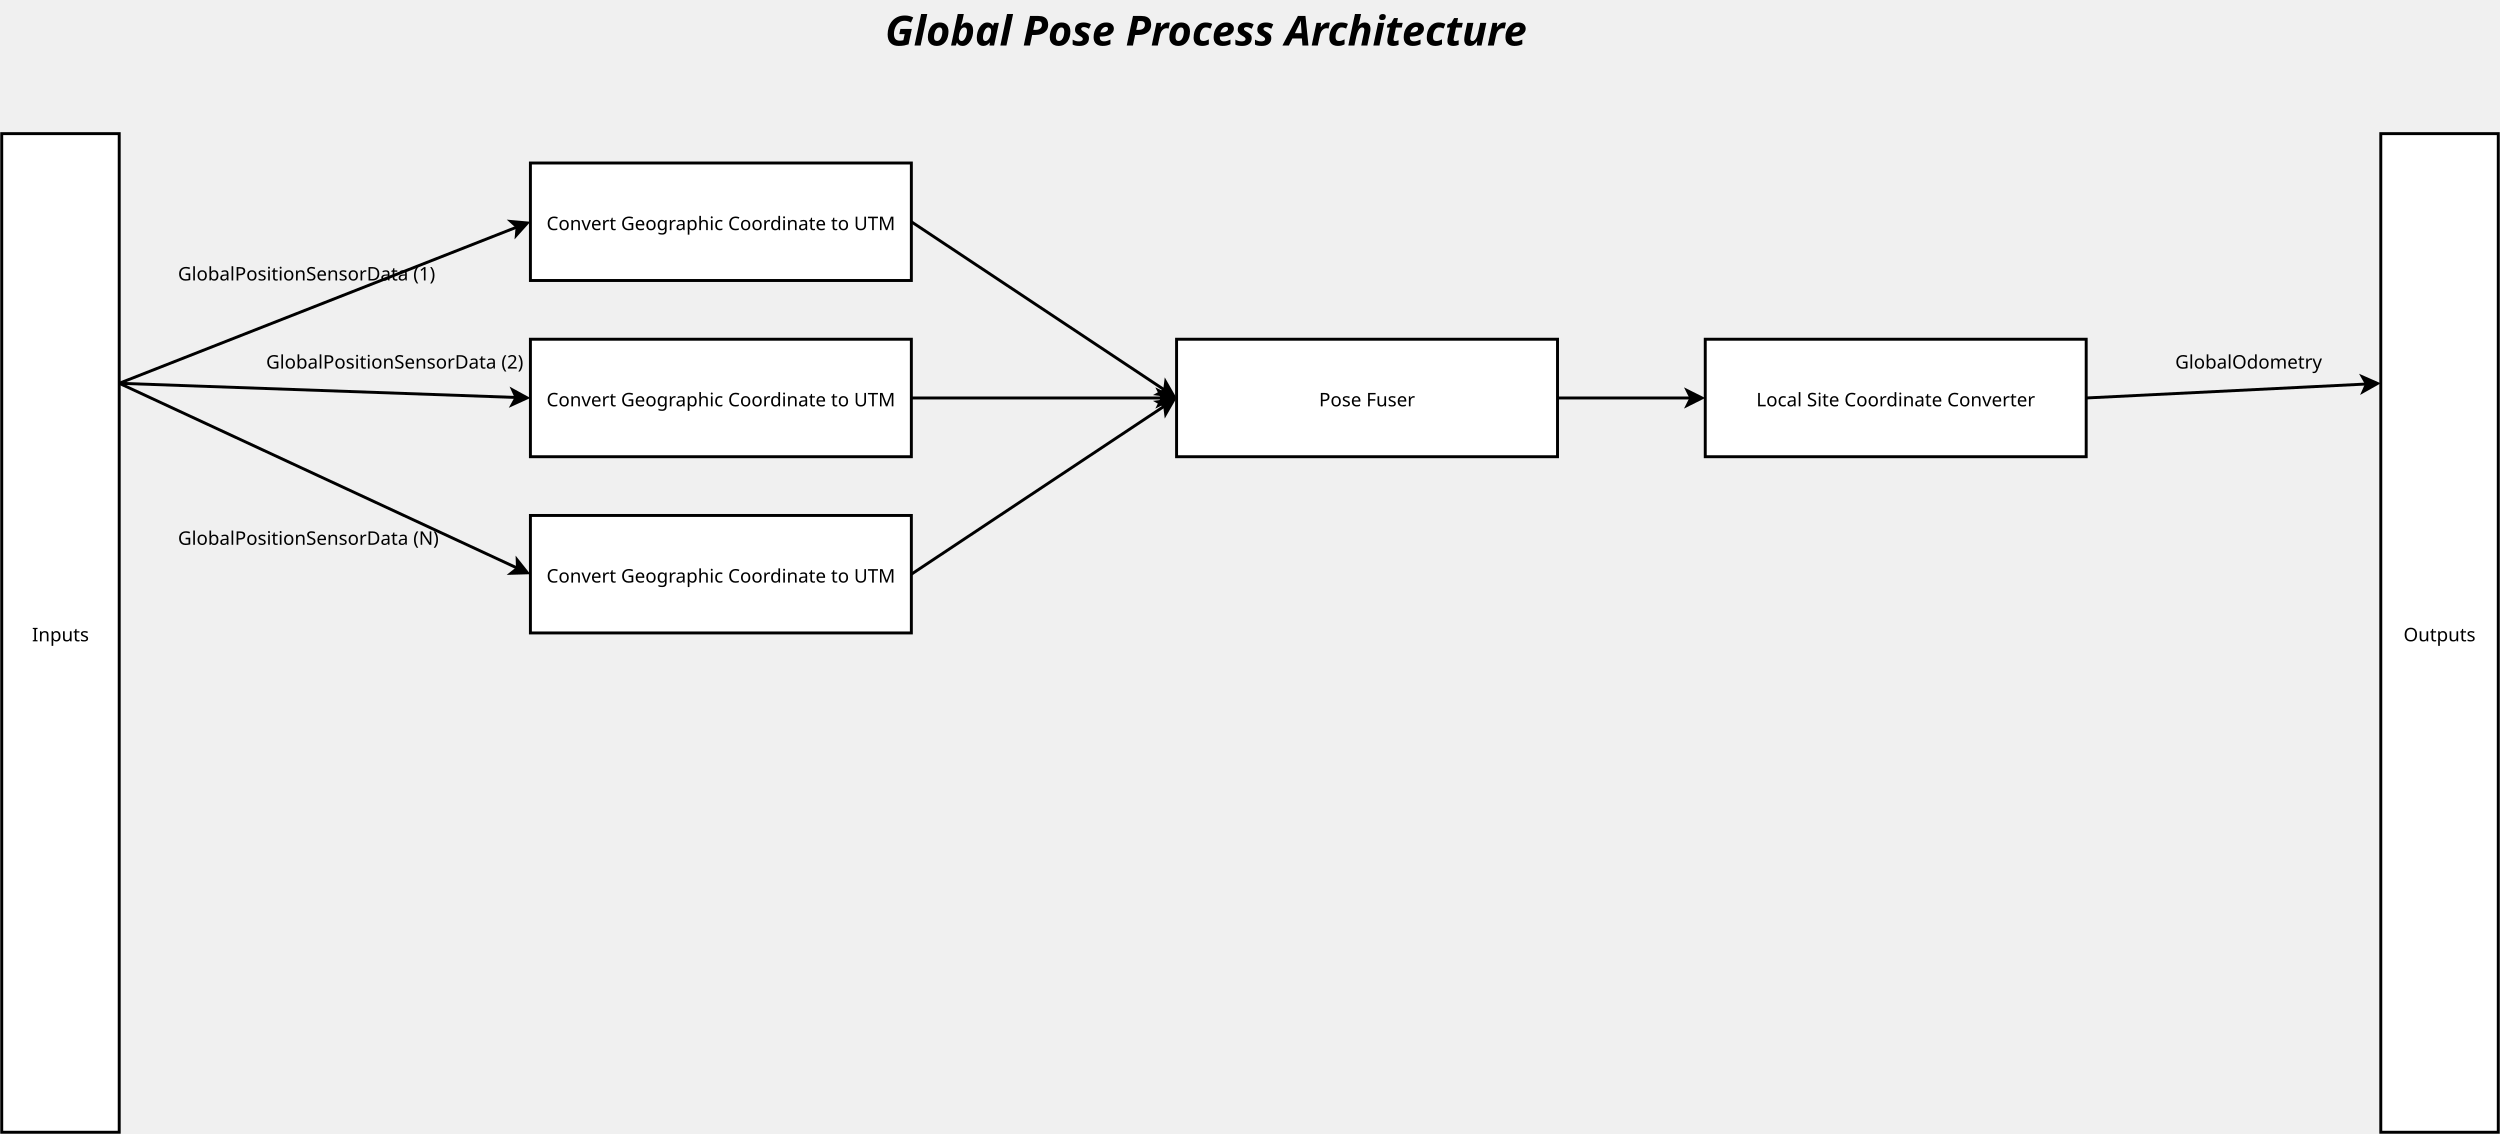
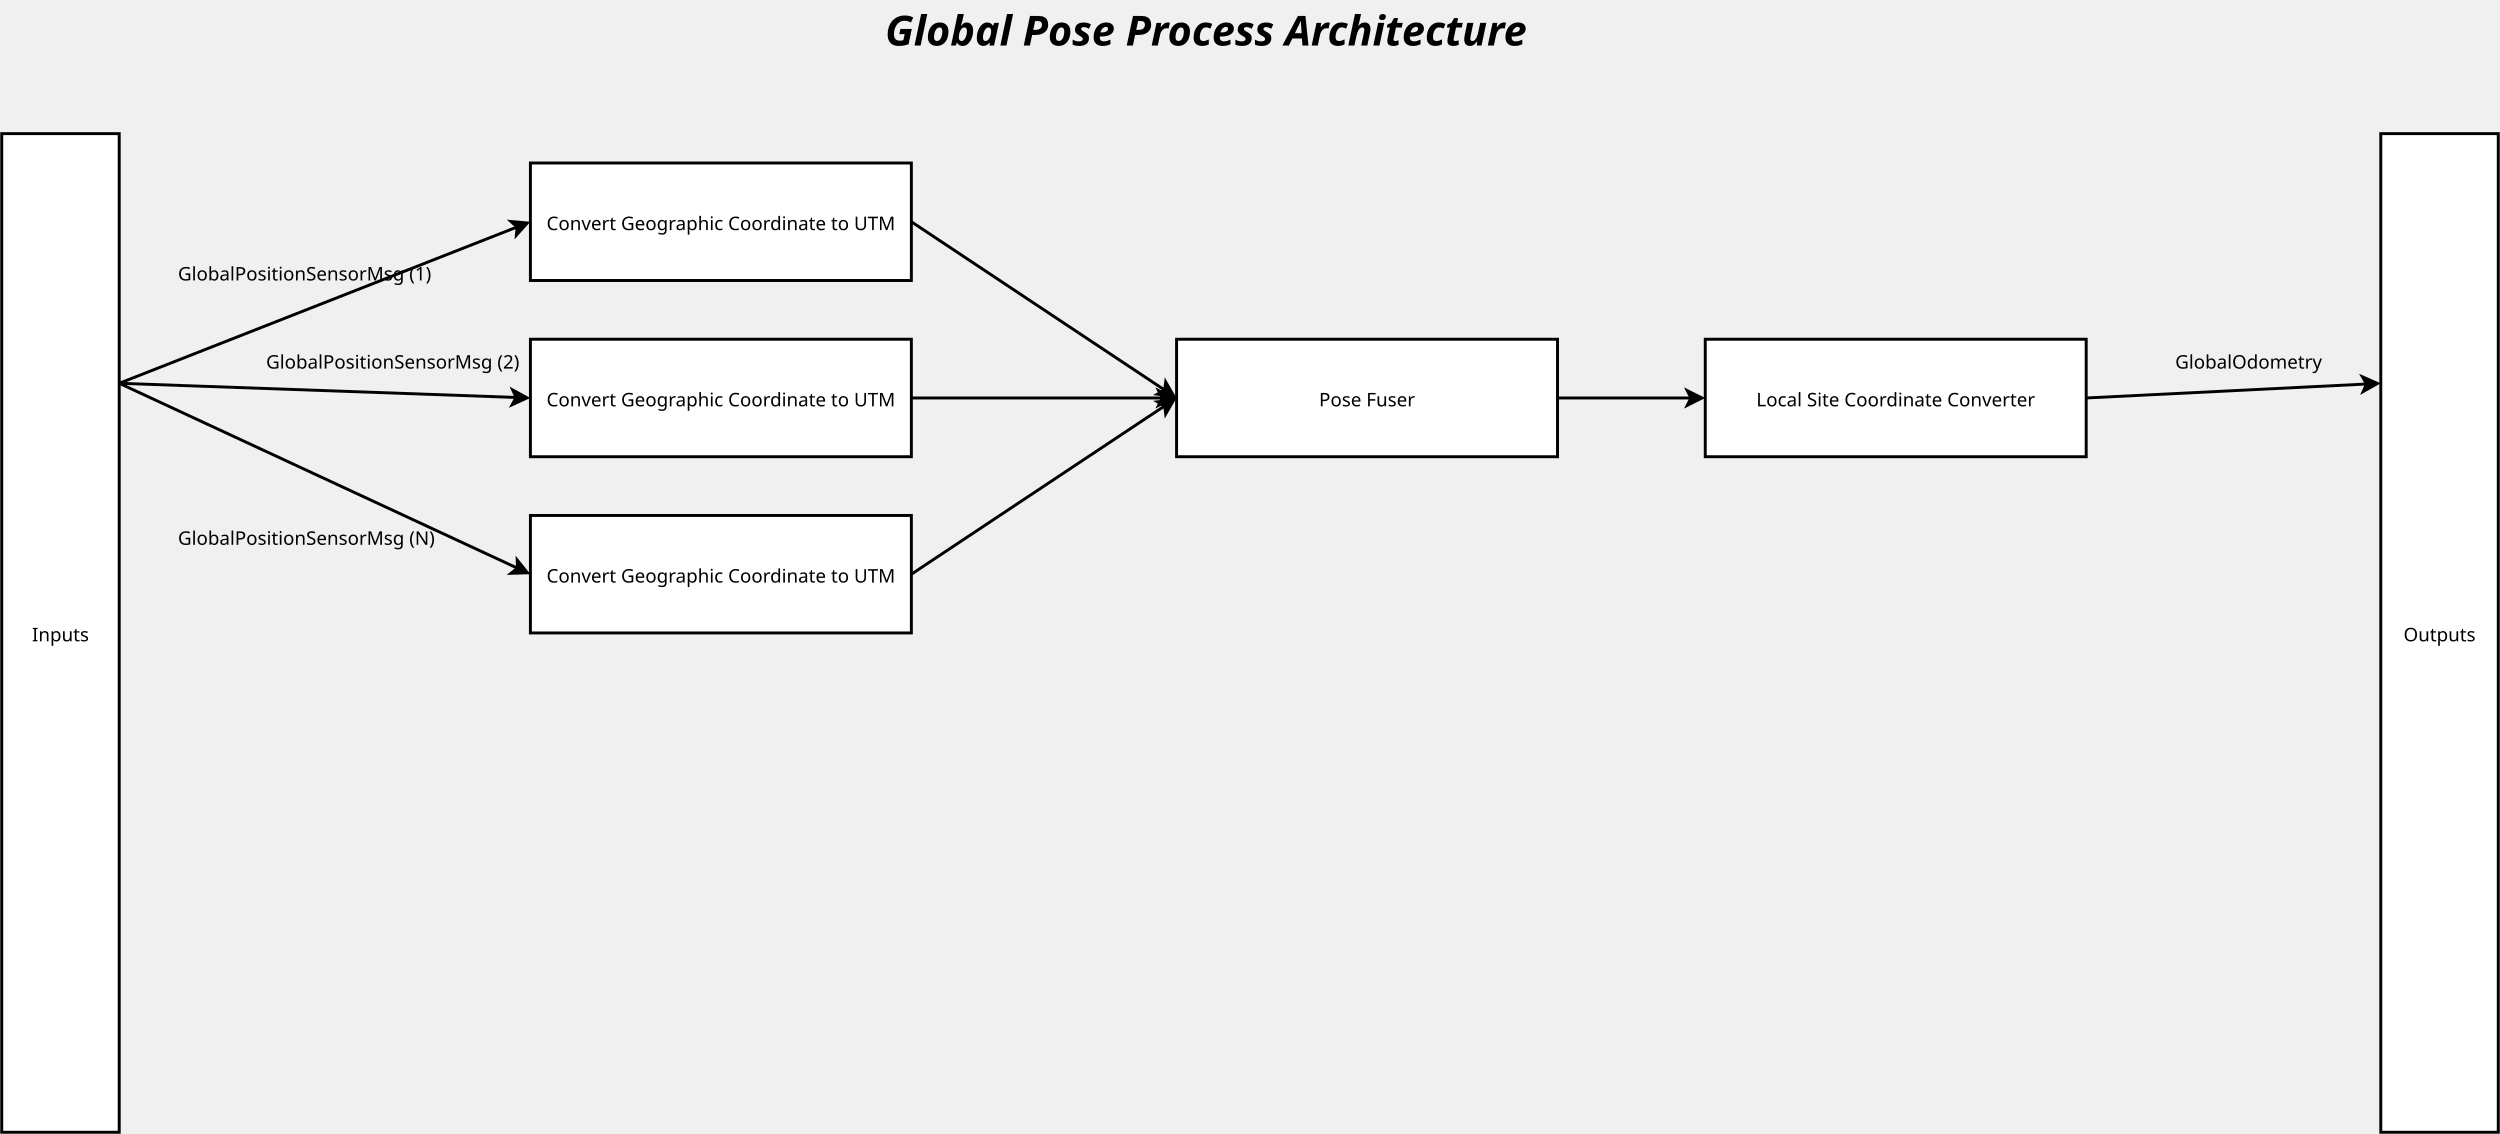
<svg xmlns="http://www.w3.org/2000/svg" width="86cm" height="39cm" viewBox="-161 -291 1702 772">
  <g id="Background">
    <text font-size="28.222" style="fill: #000000; fill-opacity: 1; stroke: none;text-anchor:middle;font-family:Sans;font-style:italic;font-weight:700" x="660" y="-260">
      <tspan x="660" y="-260">Global Pose Process Architecture</tspan>
    </text>
    <g>
      <line style="fill: none; stroke-opacity: 1; stroke-width: 2; stroke: #000000" x1="-80" y1="-30" x2="190.938" y2="-136.44" />
      <polygon style="fill: #000000; fill-opacity: 1; stroke-opacity: 1; stroke-width: 2; stroke: #000000" fill-rule="evenodd" points="197.919,-139.182 190.44,-130.872 190.938,-136.44 186.783,-140.18 " />
    </g>
    <g>
      <rect style="fill: #ffffff; fill-opacity: 1; stroke-opacity: 1; stroke-width: 2; stroke: #000000" x="1460" y="-200" width="80" height="680" rx="0" ry="0" />
      <text font-size="12.8" style="fill: #000000; fill-opacity: 1; stroke: none;text-anchor:middle;font-family:sans-serif;font-style:normal;font-weight:normal" x="1500" y="145.7">
        <tspan x="1500" y="145.7">Outputs</tspan>
      </text>
    </g>
    <g>
      <line style="fill: none; stroke-opacity: 1; stroke-width: 2; stroke: #000000" x1="1259.4" y1="-20" x2="1450.28" y2="-29.515" />
      <polygon style="fill: #000000; fill-opacity: 1; stroke-opacity: 1; stroke-width: 2; stroke: #000000" fill-rule="evenodd" points="1457.77,-29.889 1448.03,-24.397 1450.28,-29.515 1447.53,-34.385 " />
    </g>
    <text font-size="12.8" style="fill: #000000; fill-opacity: 1; stroke: none;text-anchor:start;font-family:sans-serif;font-style:normal;font-weight:normal" x="1320" y="-40">
      <tspan x="1320" y="-40">GlobalOdometry</tspan>
    </text>
    <g>
      <rect style="fill: #ffffff; fill-opacity: 1; stroke-opacity: 1; stroke-width: 2; stroke: #000000" x="-160" y="-200" width="80" height="680" rx="0" ry="0" />
      <text font-size="12.8" style="fill: #000000; fill-opacity: 1; stroke: none;text-anchor:middle;font-family:sans-serif;font-style:normal;font-weight:normal" x="-120" y="145.7">
        <tspan x="-120" y="145.7">Inputs</tspan>
      </text>
    </g>
    <text font-size="12.8" style="fill: #000000; fill-opacity: 1; stroke: none;text-anchor:start;font-family:sans-serif;font-style:normal;font-weight:normal" x="-40" y="-100">
-       <tspan x="-40" y="-100">GlobalPositionSensorData (1)</tspan>
+       <tspan x="-40" y="-100">GlobalPositionSensorMsg (1)</tspan>
    </text>
    <g>
      <rect style="fill: #ffffff; fill-opacity: 1; stroke-opacity: 1; stroke-width: 2; stroke: #000000" x="200" y="-180" width="259.4" height="80" rx="0" ry="0" />
      <text font-size="12.8" style="fill: #000000; fill-opacity: 1; stroke: none;text-anchor:middle;font-family:sans-serif;font-style:normal;font-weight:normal" x="329.7" y="-134.3">
        <tspan x="329.7" y="-134.3">Convert Geographic Coordinate to UTM</tspan>
      </text>
    </g>
    <g>
      <rect style="fill: #ffffff; fill-opacity: 1; stroke-opacity: 1; stroke-width: 2; stroke: #000000" x="640" y="-60" width="259.4" height="80" rx="0" ry="0" />
      <text font-size="12.8" style="fill: #000000; fill-opacity: 1; stroke: none;text-anchor:middle;font-family:sans-serif;font-style:normal;font-weight:normal" x="769.7" y="-14.3">
        <tspan x="769.7" y="-14.3">Pose Fuser</tspan>
      </text>
    </g>
    <g>
      <rect style="fill: #ffffff; fill-opacity: 1; stroke-opacity: 1; stroke-width: 2; stroke: #000000" x="200" y="-60" width="259.4" height="80" rx="0" ry="0" />
      <text font-size="12.8" style="fill: #000000; fill-opacity: 1; stroke: none;text-anchor:middle;font-family:sans-serif;font-style:normal;font-weight:normal" x="329.7" y="-14.3">
        <tspan x="329.7" y="-14.3">Convert Geographic Coordinate to UTM</tspan>
      </text>
    </g>
    <g>
      <line style="fill: none; stroke-opacity: 1; stroke-width: 2; stroke: #000000" x1="-80" y1="-30" x2="190.27" y2="-20.348" />
      <polygon style="fill: #000000; fill-opacity: 1; stroke-opacity: 1; stroke-width: 2; stroke: #000000" fill-rule="evenodd" points="197.765,-20.08 187.593,-15.44 190.27,-20.348 187.95,-25.433 " />
    </g>
    <text font-size="12.8" style="fill: #000000; fill-opacity: 1; stroke: none;text-anchor:start;font-family:sans-serif;font-style:normal;font-weight:normal" x="20" y="-40">
-       <tspan x="20" y="-40">GlobalPositionSensorData (2)</tspan>
+       <tspan x="20" y="-40">GlobalPositionSensorMsg (2)</tspan>
    </text>
    <g>
      <rect style="fill: #ffffff; fill-opacity: 1; stroke-opacity: 1; stroke-width: 2; stroke: #000000" x="200" y="60" width="259.4" height="80" rx="0" ry="0" />
      <text font-size="12.8" style="fill: #000000; fill-opacity: 1; stroke: none;text-anchor:middle;font-family:sans-serif;font-style:normal;font-weight:normal" x="329.7" y="105.7">
        <tspan x="329.7" y="105.7">Convert Geographic Coordinate to UTM</tspan>
      </text>
    </g>
    <g>
      <line style="fill: none; stroke-opacity: 1; stroke-width: 2; stroke: #000000" x1="-80" y1="-30" x2="191.169" y2="95.9" />
      <polygon style="fill: #000000; fill-opacity: 1; stroke-opacity: 1; stroke-width: 2; stroke: #000000" fill-rule="evenodd" points="197.972,99.058 186.796,99.382 191.169,95.9 191.007,90.312 " />
    </g>
    <text font-size="12.8" style="fill: #000000; fill-opacity: 1; stroke: none;text-anchor:start;font-family:sans-serif;font-style:normal;font-weight:normal" x="-40" y="80">
-       <tspan x="-40" y="80">GlobalPositionSensorData (N)</tspan>
+       <tspan x="-40" y="80">GlobalPositionSensorMsg (N)</tspan>
    </text>
    <g>
      <line style="fill: none; stroke-opacity: 1; stroke-width: 2; stroke: #000000" x1="459.4" y1="-140" x2="631.891" y2="-25.388" />
      <polygon style="fill: #000000; fill-opacity: 1; stroke-opacity: 1; stroke-width: 2; stroke: #000000" fill-rule="evenodd" points="638.138,-21.238 627.041,-22.607 631.891,-25.388 632.576,-30.936 " />
    </g>
    <g>
      <line style="fill: none; stroke-opacity: 1; stroke-width: 2; stroke: #000000" x1="459.4" y1="-20" x2="630.264" y2="-20" />
      <polygon style="fill: #000000; fill-opacity: 1; stroke-opacity: 1; stroke-width: 2; stroke: #000000" fill-rule="evenodd" points="637.764,-20 627.764,-15 630.264,-20 627.764,-25 " />
    </g>
    <g>
      <line style="fill: none; stroke-opacity: 1; stroke-width: 2; stroke: #000000" x1="459.4" y1="100" x2="631.891" y2="-14.612" />
      <polygon style="fill: #000000; fill-opacity: 1; stroke-opacity: 1; stroke-width: 2; stroke: #000000" fill-rule="evenodd" points="638.138,-18.762 632.576,-9.064 631.891,-14.612 627.041,-17.393 " />
    </g>
    <g>
      <rect style="fill: #ffffff; fill-opacity: 1; stroke-opacity: 1; stroke-width: 2; stroke: #000000" x="1000" y="-60" width="259.4" height="80" rx="0" ry="0" />
      <text font-size="12.8" style="fill: #000000; fill-opacity: 1; stroke: none;text-anchor:middle;font-family:sans-serif;font-style:normal;font-weight:normal" x="1129.7" y="-14.3">
        <tspan x="1129.7" y="-14.3">Local Site Coordinate Converter</tspan>
      </text>
    </g>
    <g>
      <line style="fill: none; stroke-opacity: 1; stroke-width: 2; stroke: #000000" x1="899.4" y1="-20" x2="990.264" y2="-20" />
      <polygon style="fill: #000000; fill-opacity: 1; stroke-opacity: 1; stroke-width: 2; stroke: #000000" fill-rule="evenodd" points="997.764,-20 987.764,-15 990.264,-20 987.764,-25 " />
    </g>
  </g>
</svg>
